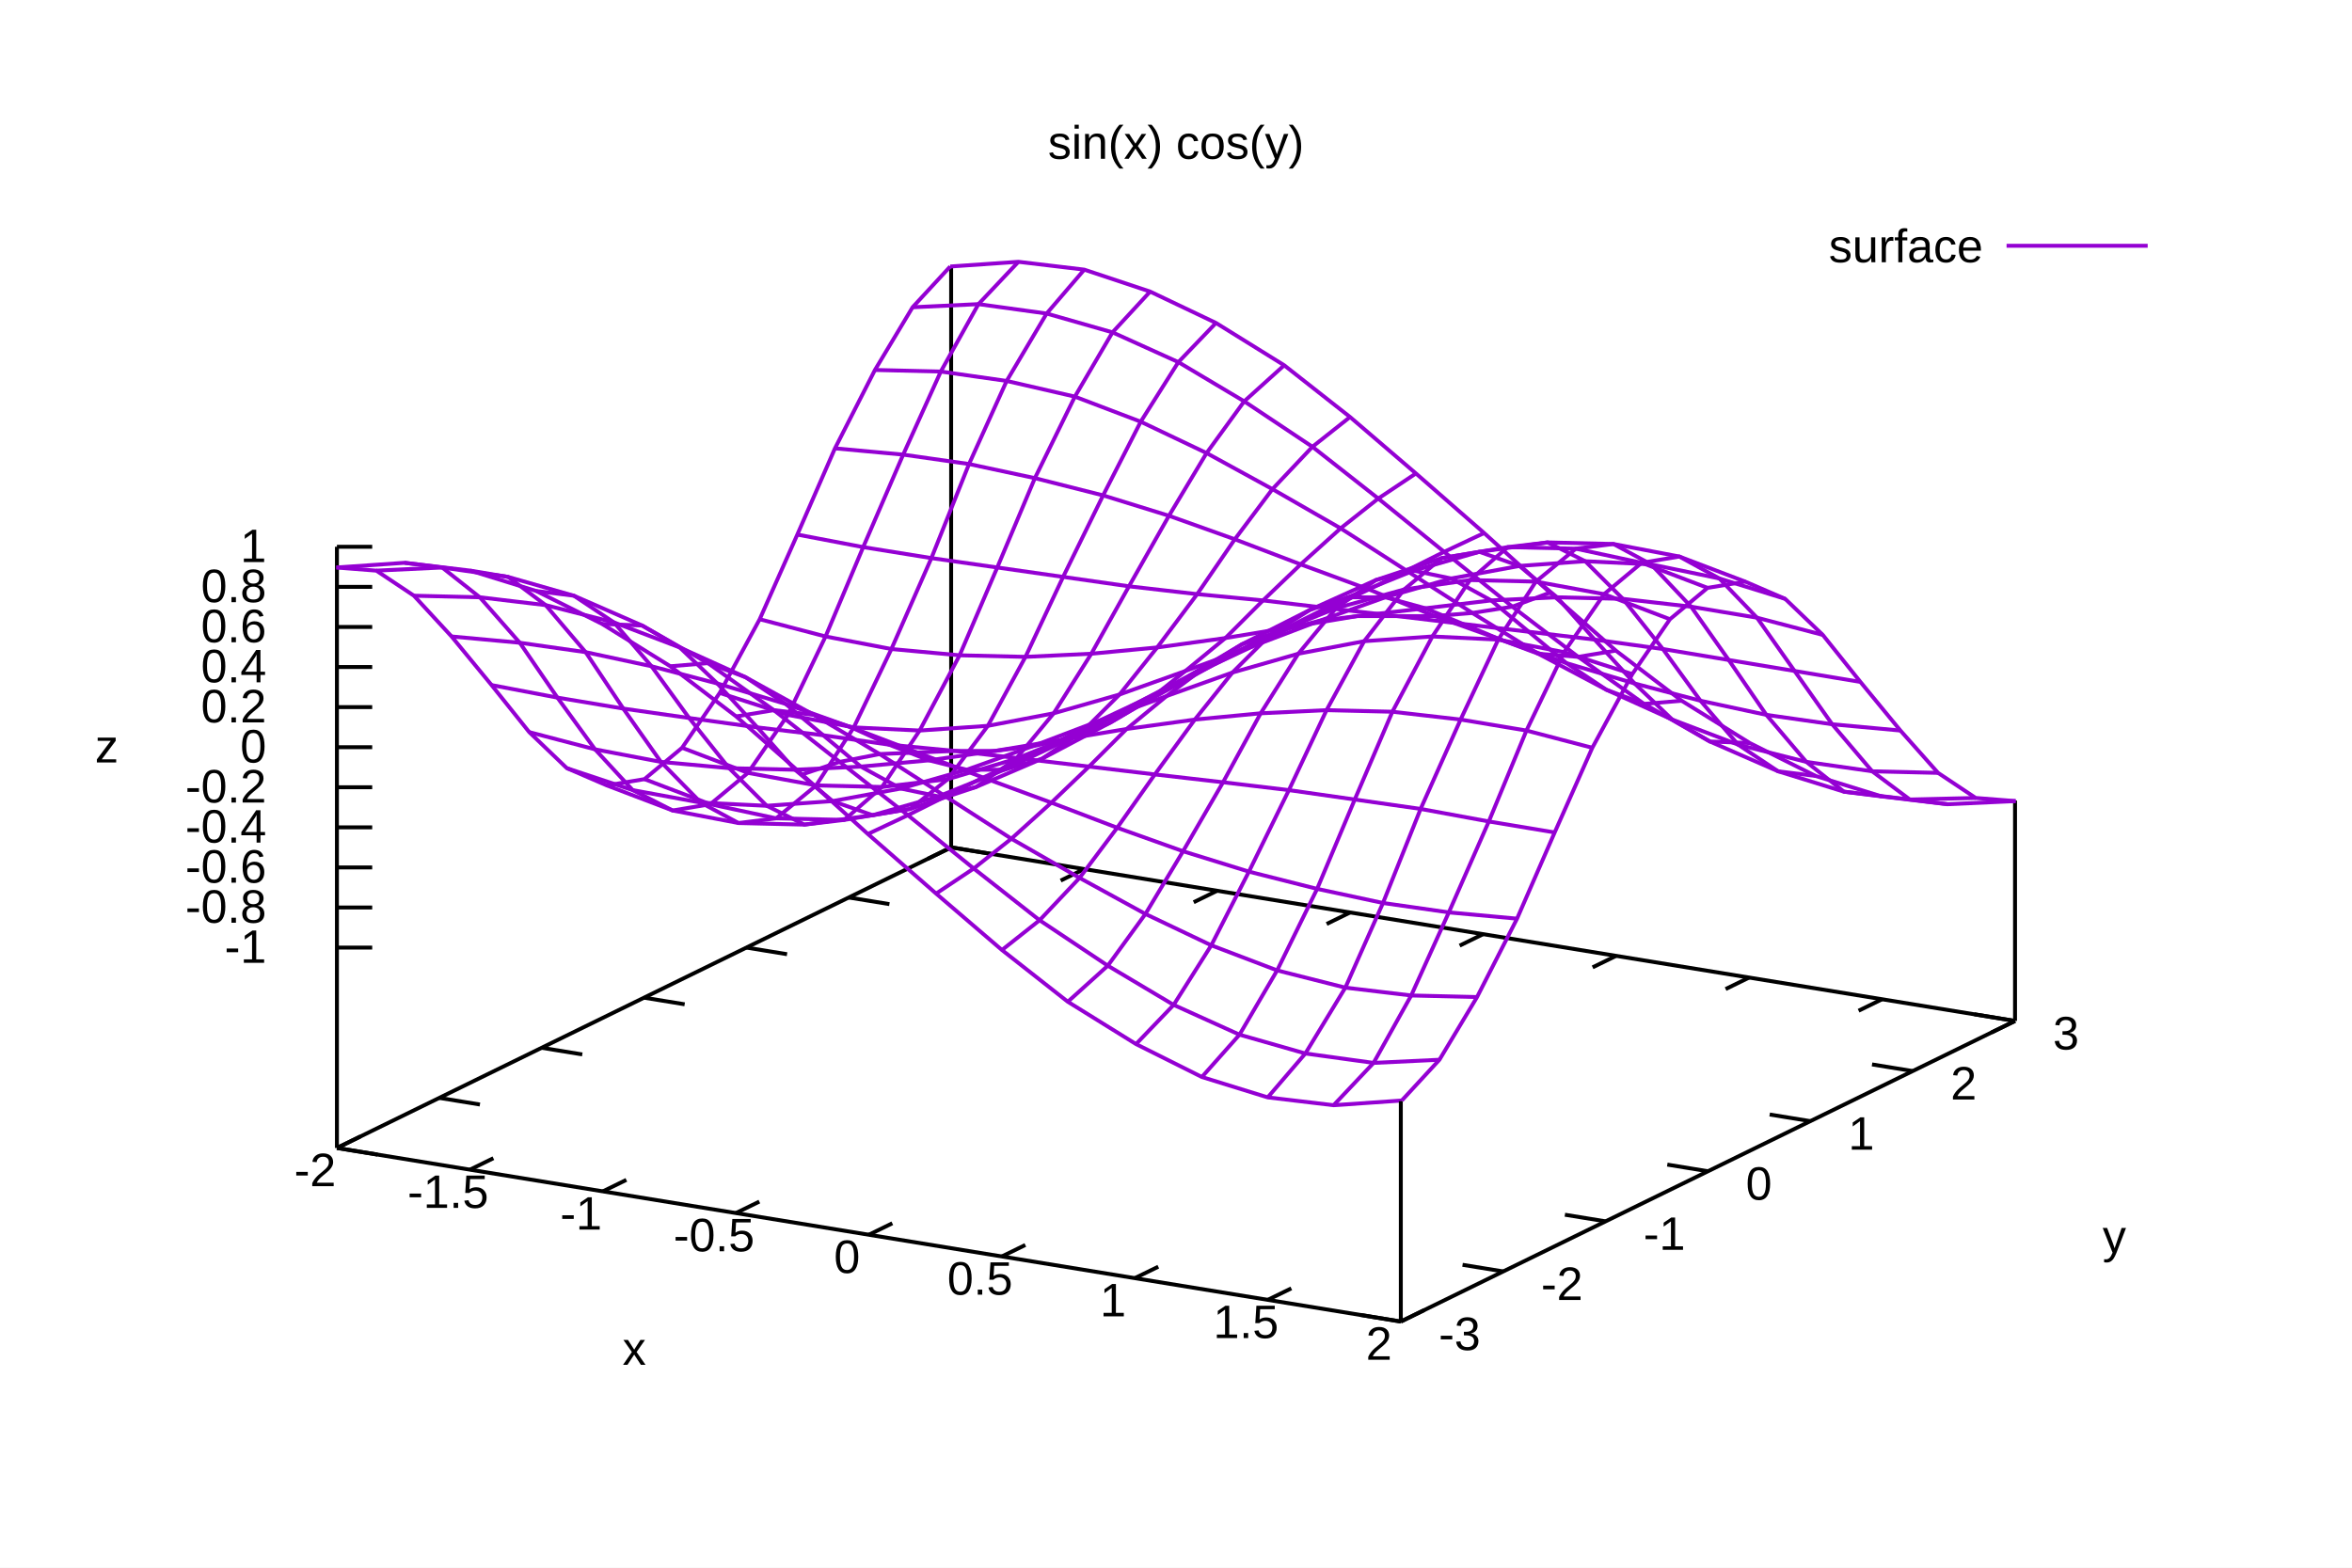
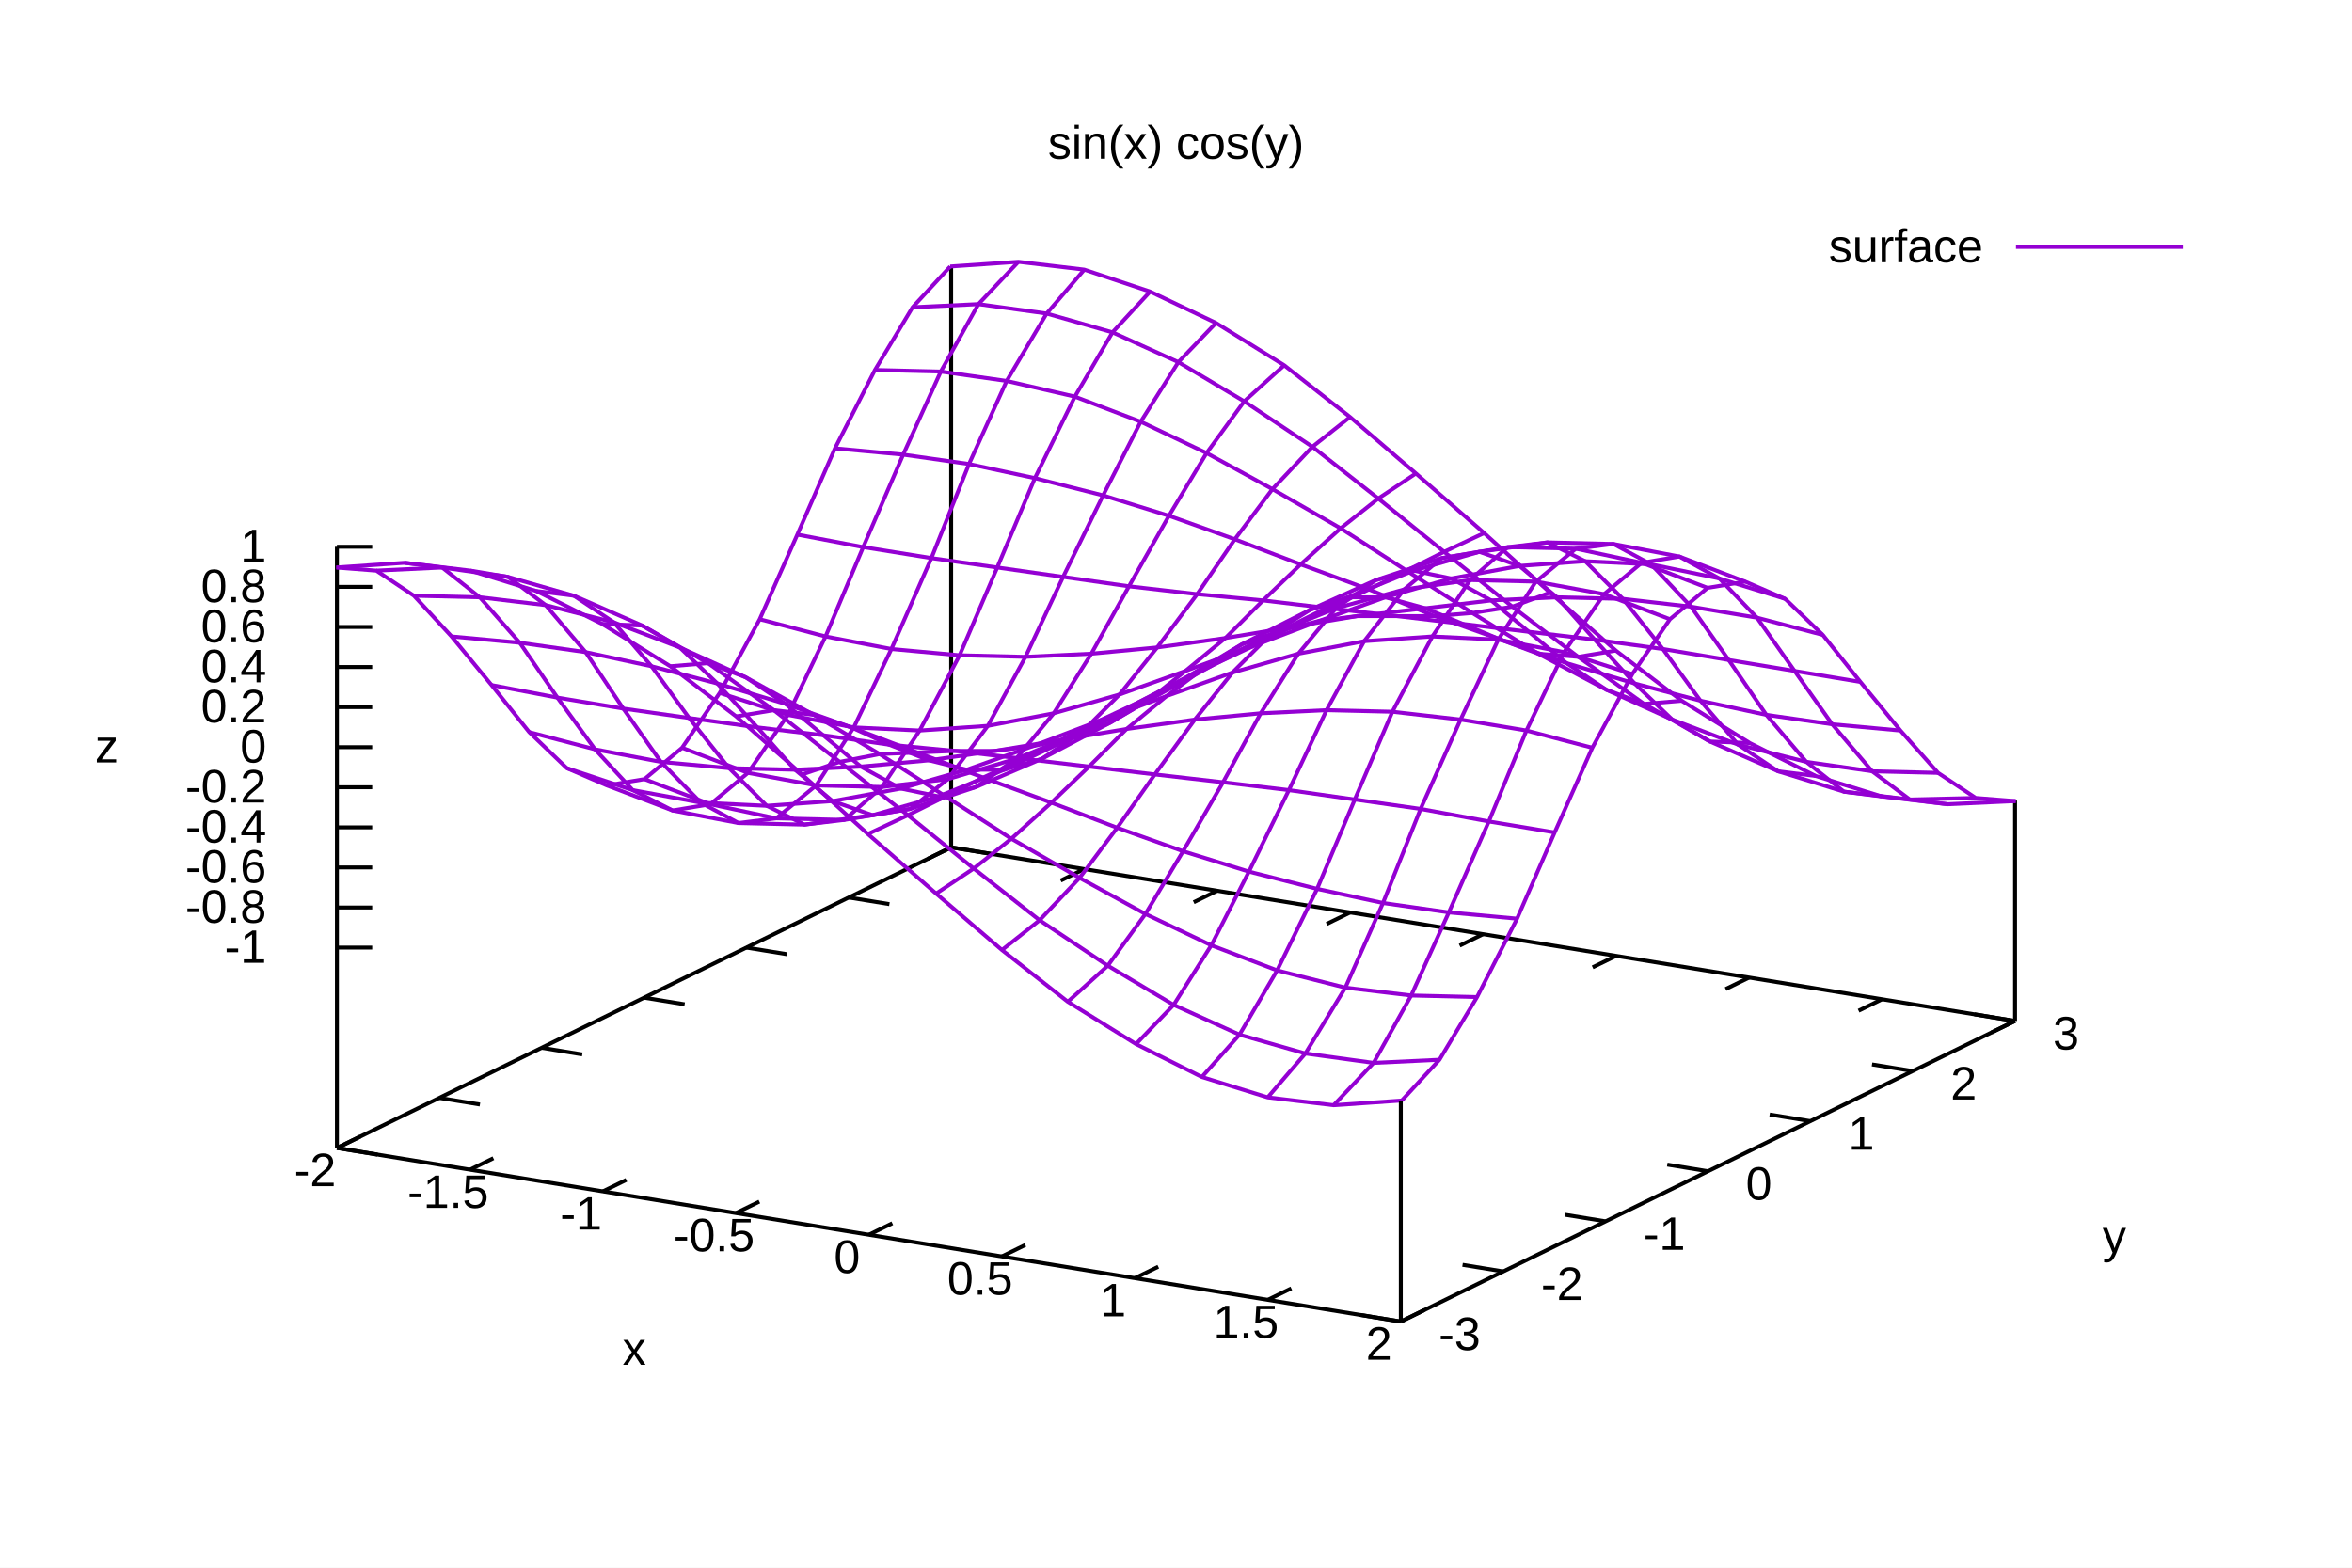
<svg xmlns="http://www.w3.org/2000/svg" width="600" height="400" viewBox="0 0 600 400" font-family="Arial,Helvetica,sans-serif" font-size="12">
  <rect x="0" y="0" width="600" height="400" fill="white" stroke="none" stroke-width="0" />
  <g class="fs-axes" data-area="0 600 0 400" data-x="0 6e2" data-y="-4e2 0" data-log="0 0" data-grid="0" data-font-size="12" data-3d="1">
    <g class="fs-border">
      <polyline fill="none" stroke="black" stroke-width="1" points="85.95,292.91 242.64,216.21" />
      <polyline fill="none" stroke="black" stroke-width="1" points="514.04,260.5 242.64,216.21" />
      <polyline fill="none" stroke="black" stroke-width="1" points="85.95,292.91 85.95,139.51" />
      <polyline fill="none" stroke="black" stroke-width="1" points="242.64,216.21 242.64,67.92" />
      <polyline fill="none" stroke="black" stroke-width="1" points="514.04,260.5 514.04,204.26" />
    </g>
    <g class="fs-xticks">
      <polyline fill="none" stroke="black" stroke-width="1" points="85.95,292.91 91.93,289.98" />
      <polyline fill="none" stroke="black" stroke-width="1" points="242.64,216.21 236.66,219.14" />
      <text x="80.38" y="302.66" text-anchor="middle">-2</text>
      <polyline fill="none" stroke="black" stroke-width="1" points="119.87,298.45 125.86,295.52" />
      <polyline fill="none" stroke="black" stroke-width="1" points="276.57,221.75 270.58,224.68" />
      <text x="114.3" y="308.2" text-anchor="middle">-1.5</text>
      <polyline fill="none" stroke="black" stroke-width="1" points="153.8,303.98 159.78,301.05" />
      <polyline fill="none" stroke="black" stroke-width="1" points="310.49,227.28 304.51,230.21" />
      <text x="148.23" y="313.73" text-anchor="middle">-1</text>
      <polyline fill="none" stroke="black" stroke-width="1" points="187.72,309.52 193.71,306.59" />
      <polyline fill="none" stroke="black" stroke-width="1" points="344.42,232.82 338.43,235.75" />
      <text x="182.15" y="319.27" text-anchor="middle">-0.5</text>
      <polyline fill="none" stroke="black" stroke-width="1" points="221.65,315.05 227.63,312.12" />
      <polyline fill="none" stroke="black" stroke-width="1" points="378.34,238.35 372.36,241.28" />
      <text x="216.08" y="324.8" text-anchor="middle">0</text>
      <polyline fill="none" stroke="black" stroke-width="1" points="255.57,320.59 261.56,317.66" />
      <polyline fill="none" stroke="black" stroke-width="1" points="412.27,243.89 406.28,246.82" />
      <text x="250" y="330.34" text-anchor="middle">0.5</text>
      <polyline fill="none" stroke="black" stroke-width="1" points="289.5,326.12 295.48,323.2" />
      <polyline fill="none" stroke="black" stroke-width="1" points="446.19,249.43 440.21,252.36" />
      <text x="283.93" y="335.87" text-anchor="middle">1</text>
      <polyline fill="none" stroke="black" stroke-width="1" points="323.42,331.66 329.41,328.73" />
      <polyline fill="none" stroke="black" stroke-width="1" points="480.12,254.96 474.13,257.89" />
      <text x="317.84" y="341.41" text-anchor="middle">1.5</text>
      <polyline fill="none" stroke="black" stroke-width="1" points="357.35,337.2 363.33,334.27" />
      <polyline fill="none" stroke="black" stroke-width="1" points="514.04,260.5 508.06,263.43" />
      <text x="351.77" y="346.95" text-anchor="middle">2</text>
    </g>
    <g class="fs-yticks">
      <polyline fill="none" stroke="black" stroke-width="1" points="357.35,337.2 346.98,335.5" />
      <polyline fill="none" stroke="black" stroke-width="1" points="85.95,292.91 96.31,294.6" />
      <text x="367.01" y="344.47">-3</text>
      <polyline fill="none" stroke="black" stroke-width="1" points="383.47,324.41 373.1,322.72" />
      <polyline fill="none" stroke="black" stroke-width="1" points="112.06,280.13 122.43,281.82" />
      <text x="393.13" y="331.69">-2</text>
      <polyline fill="none" stroke="black" stroke-width="1" points="409.58,311.63 399.21,309.94" />
      <polyline fill="none" stroke="black" stroke-width="1" points="138.18,267.35 148.54,269.04" />
      <text x="419.25" y="318.9">-1</text>
      <polyline fill="none" stroke="black" stroke-width="1" points="435.7,298.85 425.33,297.15" />
      <polyline fill="none" stroke="black" stroke-width="1" points="164.29,254.56 174.66,256.25" />
      <text x="445.36" y="306.12">0</text>
      <polyline fill="none" stroke="black" stroke-width="1" points="461.81,286.06 451.45,284.37" />
      <polyline fill="none" stroke="black" stroke-width="1" points="190.41,241.78 200.78,243.47" />
      <text x="471.48" y="293.34">1</text>
      <polyline fill="none" stroke="black" stroke-width="1" points="487.93,273.28 477.56,271.59" />
      <polyline fill="none" stroke="black" stroke-width="1" points="216.52,229 226.89,230.69" />
      <text x="497.59" y="280.55">2</text>
      <polyline fill="none" stroke="black" stroke-width="1" points="514.04,260.5 503.68,258.8" />
      <polyline fill="none" stroke="black" stroke-width="1" points="242.64,216.21 253.01,217.91" />
      <text x="523.71" y="267.77">3</text>
    </g>
    <g class="fs-zticks">
      <polyline fill="none" stroke="black" stroke-width="1" points="85.95,241.78 94.95,241.78" />
      <text x="67.96" y="245.67" text-anchor="end">-1</text>
      <polyline fill="none" stroke="black" stroke-width="1" points="85.95,231.55 94.95,231.55" />
      <text x="67.96" y="235.44" text-anchor="end">-0.8</text>
      <polyline fill="none" stroke="black" stroke-width="1" points="85.95,221.33 94.95,221.33" />
      <text x="67.96" y="225.22" text-anchor="end">-0.6</text>
      <polyline fill="none" stroke="black" stroke-width="1" points="85.95,211.1 94.95,211.1" />
      <text x="67.96" y="214.99" text-anchor="end">-0.4</text>
      <polyline fill="none" stroke="black" stroke-width="1" points="85.95,200.87 94.95,200.87" />
      <text x="67.96" y="204.76" text-anchor="end">-0.2</text>
      <polyline fill="none" stroke="black" stroke-width="1" points="85.95,190.65 94.95,190.65" />
      <text x="67.96" y="194.55" text-anchor="end">0</text>
      <polyline fill="none" stroke="black" stroke-width="1" points="85.95,180.42 94.95,180.42" />
      <text x="67.96" y="184.32" text-anchor="end">0.2</text>
      <polyline fill="none" stroke="black" stroke-width="1" points="85.95,170.19 94.95,170.19" />
      <text x="67.96" y="174.09" text-anchor="end">0.4</text>
      <polyline fill="none" stroke="black" stroke-width="1" points="85.95,159.97 94.95,159.97" />
      <text x="67.96" y="163.87" text-anchor="end">0.6</text>
      <polyline fill="none" stroke="black" stroke-width="1" points="85.95,149.74 94.95,149.74" />
      <text x="67.96" y="153.64" text-anchor="end">0.8</text>
      <polyline fill="none" stroke="black" stroke-width="1" points="85.95,139.51 94.95,139.51" />
      <text x="67.96" y="143.41" text-anchor="end">1</text>
    </g>
    <svg class="fs-plot" x="0" y="0" width="600" height="400" viewBox="0 0 1 1" preserveAspectRatio="none" overflow="hidden">
      <g class="fs-series" data-series="1">
        <polyline fill="none" stroke="#9400d3" stroke-width="1" stroke-linejoin="round" vector-effect="non-scaling-stroke" points="0.143,0.362 0.172,0.359 0.2,0.364 0.228,0.377 0.256,0.398 0.285,0.425 0.313,0.457 0.341,0.494 0.369,0.532 0.398,0.57 0.426,0.606 0.454,0.639 0.483,0.666 0.511,0.687 0.539,0.7 0.567,0.705 0.596,0.702" />
        <polyline fill="none" stroke="#9400d3" stroke-width="1" stroke-linejoin="round" vector-effect="non-scaling-stroke" points="0.16,0.364 0.188,0.362 0.216,0.368 0.244,0.38 0.273,0.399 0.301,0.423 0.329,0.453 0.357,0.486 0.386,0.52 0.414,0.554 0.442,0.587 0.471,0.616 0.499,0.641 0.527,0.66 0.555,0.672 0.584,0.678 0.612,0.676" />
        <polyline fill="none" stroke="#9400d3" stroke-width="1" stroke-linejoin="round" vector-effect="non-scaling-stroke" points="0.176,0.38 0.204,0.381 0.232,0.386 0.261,0.397 0.289,0.413 0.317,0.432 0.346,0.456 0.374,0.481 0.402,0.508 0.43,0.535 0.459,0.56 0.487,0.583 0.515,0.603 0.543,0.619 0.572,0.63 0.6,0.635 0.628,0.636" />
        <polyline fill="none" stroke="#9400d3" stroke-width="1" stroke-linejoin="round" vector-effect="non-scaling-stroke" points="0.192,0.406 0.221,0.41 0.249,0.416 0.277,0.425 0.305,0.436 0.334,0.449 0.362,0.464 0.39,0.48 0.418,0.496 0.447,0.512 0.475,0.528 0.503,0.543 0.531,0.556 0.56,0.567 0.588,0.576 0.616,0.582 0.645,0.586" />
        <polyline fill="none" stroke="#9400d3" stroke-width="1" stroke-linejoin="round" vector-effect="non-scaling-stroke" points="0.209,0.437 0.237,0.445 0.265,0.452 0.293,0.458 0.322,0.464 0.35,0.469 0.378,0.475 0.406,0.479 0.435,0.484 0.463,0.489 0.491,0.494 0.52,0.499 0.548,0.504 0.576,0.51 0.604,0.516 0.633,0.524 0.661,0.531" />
        <polyline fill="none" stroke="#9400d3" stroke-width="1" stroke-linejoin="round" vector-effect="non-scaling-stroke" points="0.225,0.467 0.253,0.478 0.281,0.486 0.31,0.49 0.338,0.491 0.366,0.489 0.395,0.485 0.423,0.479 0.451,0.472 0.479,0.465 0.508,0.459 0.536,0.455 0.564,0.453 0.592,0.454 0.621,0.459 0.649,0.466 0.677,0.477" />
        <polyline fill="none" stroke="#9400d3" stroke-width="1" stroke-linejoin="round" vector-effect="non-scaling-stroke" points="0.241,0.49 0.269,0.504 0.298,0.512 0.326,0.514 0.354,0.511 0.383,0.503 0.411,0.491 0.439,0.476 0.467,0.46 0.496,0.444 0.524,0.429 0.552,0.417 0.58,0.409 0.609,0.406 0.637,0.408 0.665,0.416 0.694,0.43" />
        <polyline fill="none" stroke="#9400d3" stroke-width="1" stroke-linejoin="round" vector-effect="non-scaling-stroke" points="0.258,0.501 0.286,0.517 0.314,0.525 0.342,0.526 0.371,0.52 0.399,0.508 0.427,0.491 0.455,0.471 0.484,0.448 0.512,0.426 0.54,0.405 0.568,0.388 0.597,0.376 0.625,0.37 0.653,0.371 0.682,0.379 0.71,0.395" />
        <polyline fill="none" stroke="#9400d3" stroke-width="1" stroke-linejoin="round" vector-effect="non-scaling-stroke" points="0.274,0.497 0.302,0.513 0.33,0.522 0.359,0.523 0.387,0.516 0.415,0.502 0.443,0.484 0.472,0.461 0.5,0.436 0.528,0.411 0.557,0.389 0.585,0.37 0.613,0.356 0.641,0.349 0.67,0.35 0.698,0.359 0.726,0.375" />
        <polyline fill="none" stroke="#9400d3" stroke-width="1" stroke-linejoin="round" vector-effect="non-scaling-stroke" points="0.29,0.477 0.318,0.493 0.347,0.501 0.375,0.502 0.403,0.497 0.432,0.484 0.46,0.467 0.488,0.447 0.516,0.424 0.545,0.402 0.573,0.381 0.601,0.364 0.629,0.352 0.658,0.346 0.686,0.347 0.714,0.355 0.742,0.371" />
        <polyline fill="none" stroke="#9400d3" stroke-width="1" stroke-linejoin="round" vector-effect="non-scaling-stroke" points="0.306,0.442 0.335,0.456 0.363,0.464 0.391,0.466 0.42,0.463 0.448,0.455 0.476,0.443 0.504,0.428 0.533,0.412 0.561,0.396 0.589,0.381 0.617,0.369 0.646,0.361 0.674,0.358 0.702,0.36 0.731,0.369 0.759,0.382" />
        <polyline fill="none" stroke="#9400d3" stroke-width="1" stroke-linejoin="round" vector-effect="non-scaling-stroke" points="0.323,0.395 0.351,0.406 0.379,0.414 0.408,0.418 0.436,0.419 0.464,0.417 0.492,0.413 0.521,0.407 0.549,0.4 0.577,0.393 0.606,0.388 0.634,0.383 0.662,0.381 0.69,0.382 0.719,0.387 0.747,0.394 0.775,0.405" />
        <polyline fill="none" stroke="#9400d3" stroke-width="1" stroke-linejoin="round" vector-effect="non-scaling-stroke" points="0.339,0.341 0.367,0.349 0.396,0.356 0.424,0.362 0.452,0.368 0.48,0.374 0.509,0.379 0.537,0.383 0.565,0.388 0.594,0.393 0.622,0.398 0.65,0.403 0.678,0.408 0.707,0.414 0.735,0.421 0.763,0.428 0.791,0.435" />
        <polyline fill="none" stroke="#9400d3" stroke-width="1" stroke-linejoin="round" vector-effect="non-scaling-stroke" points="0.355,0.286 0.384,0.29 0.412,0.296 0.44,0.305 0.469,0.316 0.497,0.329 0.525,0.344 0.553,0.36 0.582,0.376 0.61,0.393 0.638,0.408 0.666,0.423 0.695,0.436 0.723,0.447 0.751,0.456 0.779,0.462 0.808,0.466" />
        <polyline fill="none" stroke="#9400d3" stroke-width="1" stroke-linejoin="round" vector-effect="non-scaling-stroke" points="0.372,0.236 0.4,0.237 0.428,0.243 0.457,0.253 0.485,0.269 0.513,0.289 0.541,0.312 0.57,0.337 0.598,0.364 0.626,0.391 0.654,0.417 0.683,0.44 0.711,0.459 0.739,0.475 0.768,0.486 0.796,0.492 0.824,0.493" />
        <polyline fill="none" stroke="#9400d3" stroke-width="1" stroke-linejoin="round" vector-effect="non-scaling-stroke" points="0.388,0.196 0.416,0.194 0.445,0.2 0.473,0.212 0.501,0.231 0.529,0.256 0.558,0.285 0.586,0.318 0.614,0.352 0.643,0.387 0.671,0.419 0.699,0.449 0.727,0.473 0.756,0.492 0.784,0.505 0.812,0.51 0.84,0.509" />
        <polyline fill="none" stroke="#9400d3" stroke-width="1" stroke-linejoin="round" vector-effect="non-scaling-stroke" points="0.404,0.17 0.433,0.167 0.461,0.172 0.489,0.186 0.517,0.206 0.546,0.233 0.574,0.266 0.602,0.302 0.631,0.34 0.659,0.378 0.687,0.415 0.715,0.447 0.744,0.474 0.772,0.495 0.8,0.508 0.828,0.513 0.857,0.511" />
        <polyline fill="none" stroke="#9400d3" stroke-width="1" stroke-linejoin="round" vector-effect="non-scaling-stroke" points="0.857,0.511 0.84,0.509 0.824,0.493 0.808,0.466 0.791,0.435 0.775,0.405 0.759,0.382 0.742,0.371 0.726,0.375 0.71,0.395 0.694,0.43 0.677,0.477 0.661,0.531 0.645,0.586 0.628,0.636 0.612,0.676 0.596,0.702" />
        <polyline fill="none" stroke="#9400d3" stroke-width="1" stroke-linejoin="round" vector-effect="non-scaling-stroke" points="0.828,0.513 0.812,0.51 0.796,0.492 0.779,0.462 0.763,0.428 0.747,0.394 0.731,0.369 0.714,0.355 0.698,0.359 0.682,0.379 0.665,0.416 0.649,0.466 0.633,0.524 0.616,0.582 0.6,0.635 0.584,0.678 0.567,0.705" />
        <polyline fill="none" stroke="#9400d3" stroke-width="1" stroke-linejoin="round" vector-effect="non-scaling-stroke" points="0.8,0.508 0.784,0.505 0.768,0.486 0.751,0.456 0.735,0.421 0.719,0.387 0.702,0.36 0.686,0.347 0.67,0.35 0.653,0.371 0.637,0.408 0.621,0.459 0.604,0.516 0.588,0.576 0.572,0.63 0.555,0.672 0.539,0.7" />
        <polyline fill="none" stroke="#9400d3" stroke-width="1" stroke-linejoin="round" vector-effect="non-scaling-stroke" points="0.772,0.495 0.756,0.492 0.739,0.475 0.723,0.447 0.707,0.414 0.69,0.382 0.674,0.358 0.658,0.346 0.641,0.349 0.625,0.37 0.609,0.406 0.592,0.454 0.576,0.51 0.56,0.567 0.543,0.619 0.527,0.66 0.511,0.687" />
        <polyline fill="none" stroke="#9400d3" stroke-width="1" stroke-linejoin="round" vector-effect="non-scaling-stroke" points="0.744,0.474 0.727,0.473 0.711,0.459 0.695,0.436 0.678,0.408 0.662,0.381 0.646,0.361 0.629,0.352 0.613,0.356 0.597,0.376 0.58,0.409 0.564,0.453 0.548,0.504 0.531,0.556 0.515,0.603 0.499,0.641 0.483,0.666" />
        <polyline fill="none" stroke="#9400d3" stroke-width="1" stroke-linejoin="round" vector-effect="non-scaling-stroke" points="0.715,0.447 0.699,0.449 0.683,0.44 0.666,0.423 0.65,0.403 0.634,0.383 0.617,0.369 0.601,0.364 0.585,0.37 0.568,0.388 0.552,0.417 0.536,0.455 0.52,0.499 0.503,0.543 0.487,0.583 0.471,0.616 0.454,0.639" />
        <polyline fill="none" stroke="#9400d3" stroke-width="1" stroke-linejoin="round" vector-effect="non-scaling-stroke" points="0.687,0.415 0.671,0.419 0.654,0.417 0.638,0.408 0.622,0.398 0.606,0.388 0.589,0.381 0.573,0.381 0.557,0.389 0.54,0.405 0.524,0.429 0.508,0.459 0.491,0.494 0.475,0.528 0.459,0.56 0.442,0.587 0.426,0.606" />
        <polyline fill="none" stroke="#9400d3" stroke-width="1" stroke-linejoin="round" vector-effect="non-scaling-stroke" points="0.659,0.378 0.643,0.387 0.626,0.391 0.61,0.393 0.594,0.393 0.577,0.393 0.561,0.396 0.545,0.402 0.528,0.411 0.512,0.426 0.496,0.444 0.479,0.465 0.463,0.489 0.447,0.512 0.43,0.535 0.414,0.554 0.398,0.57" />
        <polyline fill="none" stroke="#9400d3" stroke-width="1" stroke-linejoin="round" vector-effect="non-scaling-stroke" points="0.631,0.34 0.614,0.352 0.598,0.364 0.582,0.376 0.565,0.388 0.549,0.4 0.533,0.412 0.516,0.424 0.5,0.436 0.484,0.448 0.467,0.46 0.451,0.472 0.435,0.484 0.418,0.496 0.402,0.508 0.386,0.52 0.369,0.532" />
        <polyline fill="none" stroke="#9400d3" stroke-width="1" stroke-linejoin="round" vector-effect="non-scaling-stroke" points="0.602,0.302 0.586,0.318 0.57,0.337 0.553,0.36 0.537,0.383 0.521,0.407 0.504,0.428 0.488,0.447 0.472,0.461 0.455,0.471 0.439,0.476 0.423,0.479 0.406,0.479 0.39,0.48 0.374,0.481 0.357,0.486 0.341,0.494" />
        <polyline fill="none" stroke="#9400d3" stroke-width="1" stroke-linejoin="round" vector-effect="non-scaling-stroke" points="0.574,0.266 0.558,0.285 0.541,0.312 0.525,0.344 0.509,0.379 0.492,0.413 0.476,0.443 0.46,0.467 0.443,0.484 0.427,0.491 0.411,0.491 0.395,0.485 0.378,0.475 0.362,0.464 0.346,0.456 0.329,0.453 0.313,0.457" />
        <polyline fill="none" stroke="#9400d3" stroke-width="1" stroke-linejoin="round" vector-effect="non-scaling-stroke" points="0.546,0.233 0.529,0.256 0.513,0.289 0.497,0.329 0.48,0.374 0.464,0.417 0.448,0.455 0.432,0.484 0.415,0.502 0.399,0.508 0.383,0.503 0.366,0.489 0.35,0.469 0.334,0.449 0.317,0.432 0.301,0.423 0.285,0.425" />
        <polyline fill="none" stroke="#9400d3" stroke-width="1" stroke-linejoin="round" vector-effect="non-scaling-stroke" points="0.517,0.206 0.501,0.231 0.485,0.269 0.469,0.316 0.452,0.368 0.436,0.419 0.42,0.463 0.403,0.497 0.387,0.516 0.371,0.52 0.354,0.511 0.338,0.491 0.322,0.464 0.305,0.436 0.289,0.413 0.273,0.399 0.256,0.398" />
        <polyline fill="none" stroke="#9400d3" stroke-width="1" stroke-linejoin="round" vector-effect="non-scaling-stroke" points="0.489,0.186 0.473,0.212 0.457,0.253 0.44,0.305 0.424,0.362 0.408,0.418 0.391,0.466 0.375,0.502 0.359,0.523 0.342,0.526 0.326,0.514 0.31,0.49 0.293,0.458 0.277,0.425 0.261,0.397 0.244,0.38 0.228,0.377" />
        <polyline fill="none" stroke="#9400d3" stroke-width="1" stroke-linejoin="round" vector-effect="non-scaling-stroke" points="0.461,0.172 0.445,0.2 0.428,0.243 0.412,0.296 0.396,0.356 0.379,0.414 0.363,0.464 0.347,0.501 0.33,0.522 0.314,0.525 0.298,0.512 0.281,0.486 0.265,0.452 0.249,0.416 0.232,0.386 0.216,0.368 0.2,0.364" />
        <polyline fill="none" stroke="#9400d3" stroke-width="1" stroke-linejoin="round" vector-effect="non-scaling-stroke" points="0.433,0.167 0.416,0.194 0.4,0.237 0.384,0.29 0.367,0.349 0.351,0.406 0.335,0.456 0.318,0.493 0.302,0.513 0.286,0.517 0.269,0.504 0.253,0.478 0.237,0.445 0.221,0.41 0.204,0.381 0.188,0.362 0.172,0.359" />
        <polyline fill="none" stroke="#9400d3" stroke-width="1" stroke-linejoin="round" vector-effect="non-scaling-stroke" points="0.404,0.17 0.388,0.196 0.372,0.236 0.355,0.286 0.339,0.341 0.323,0.395 0.306,0.442 0.29,0.477 0.274,0.497 0.258,0.501 0.241,0.49 0.225,0.467 0.209,0.437 0.192,0.406 0.176,0.38 0.16,0.364 0.143,0.362" />
      </g>
    </svg>
    <g class="fs-border">
      <polyline fill="none" stroke="black" stroke-width="1" points="514.04,260.5 357.35,337.2" />
      <polyline fill="none" stroke="black" stroke-width="1" points="85.95,292.91 357.35,337.2" />
      <polyline fill="none" stroke="black" stroke-width="1" points="357.35,337.2 357.35,280.96" />
    </g>
    <text x="161.8" y="348.24" text-anchor="middle">x</text>
    <text x="539.37" y="319.65" text-anchor="middle">y</text>
    <text x="27.23" y="194.55" text-anchor="middle">z</text>
    <g class="fs-key-entry" data-series="1">
-       <polyline fill="none" stroke="#9400d3" stroke-width="1" points="511.88,62.71 547.88,62.71" />
+       <polyline fill="none" stroke="#9400d3" stroke-width="1" points="514.27,63.01 556.83,63.01" />
      <text x="505.88" y="66.91" text-anchor="end">surface</text>
    </g>
    <text x="300" y="40.52" text-anchor="middle">sin(x) cos(y)</text>
  </g>
</svg>
